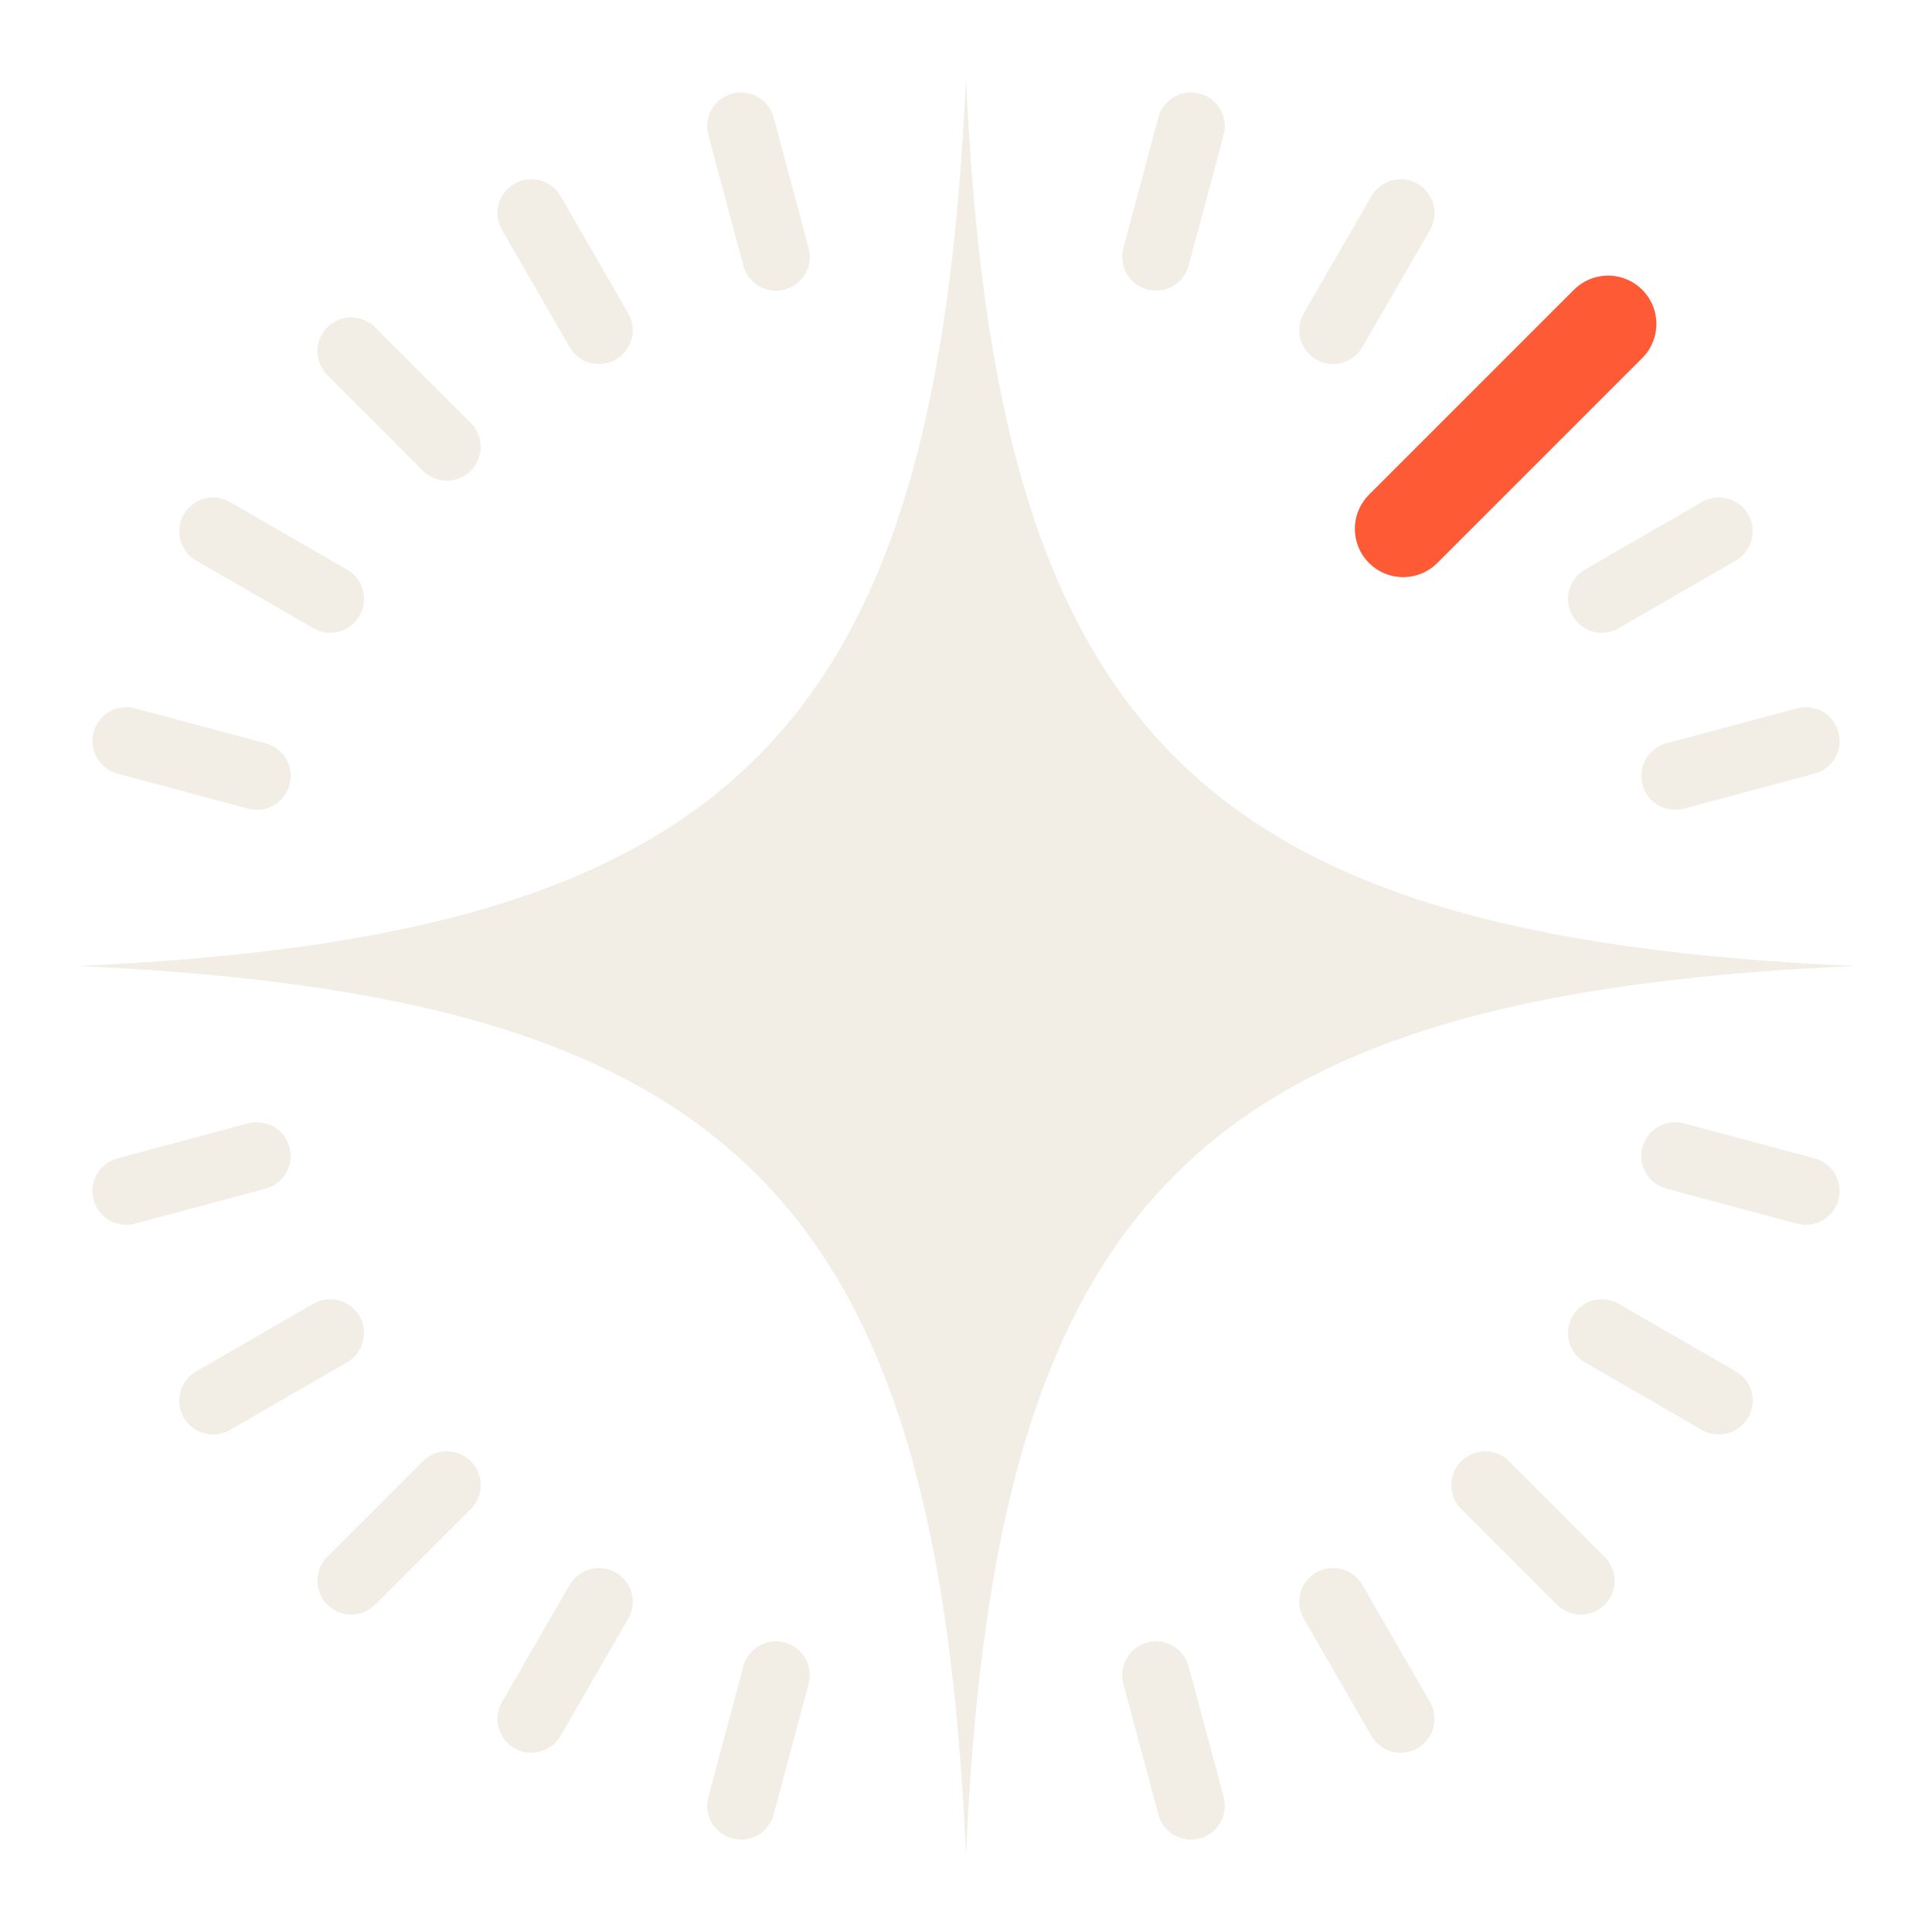
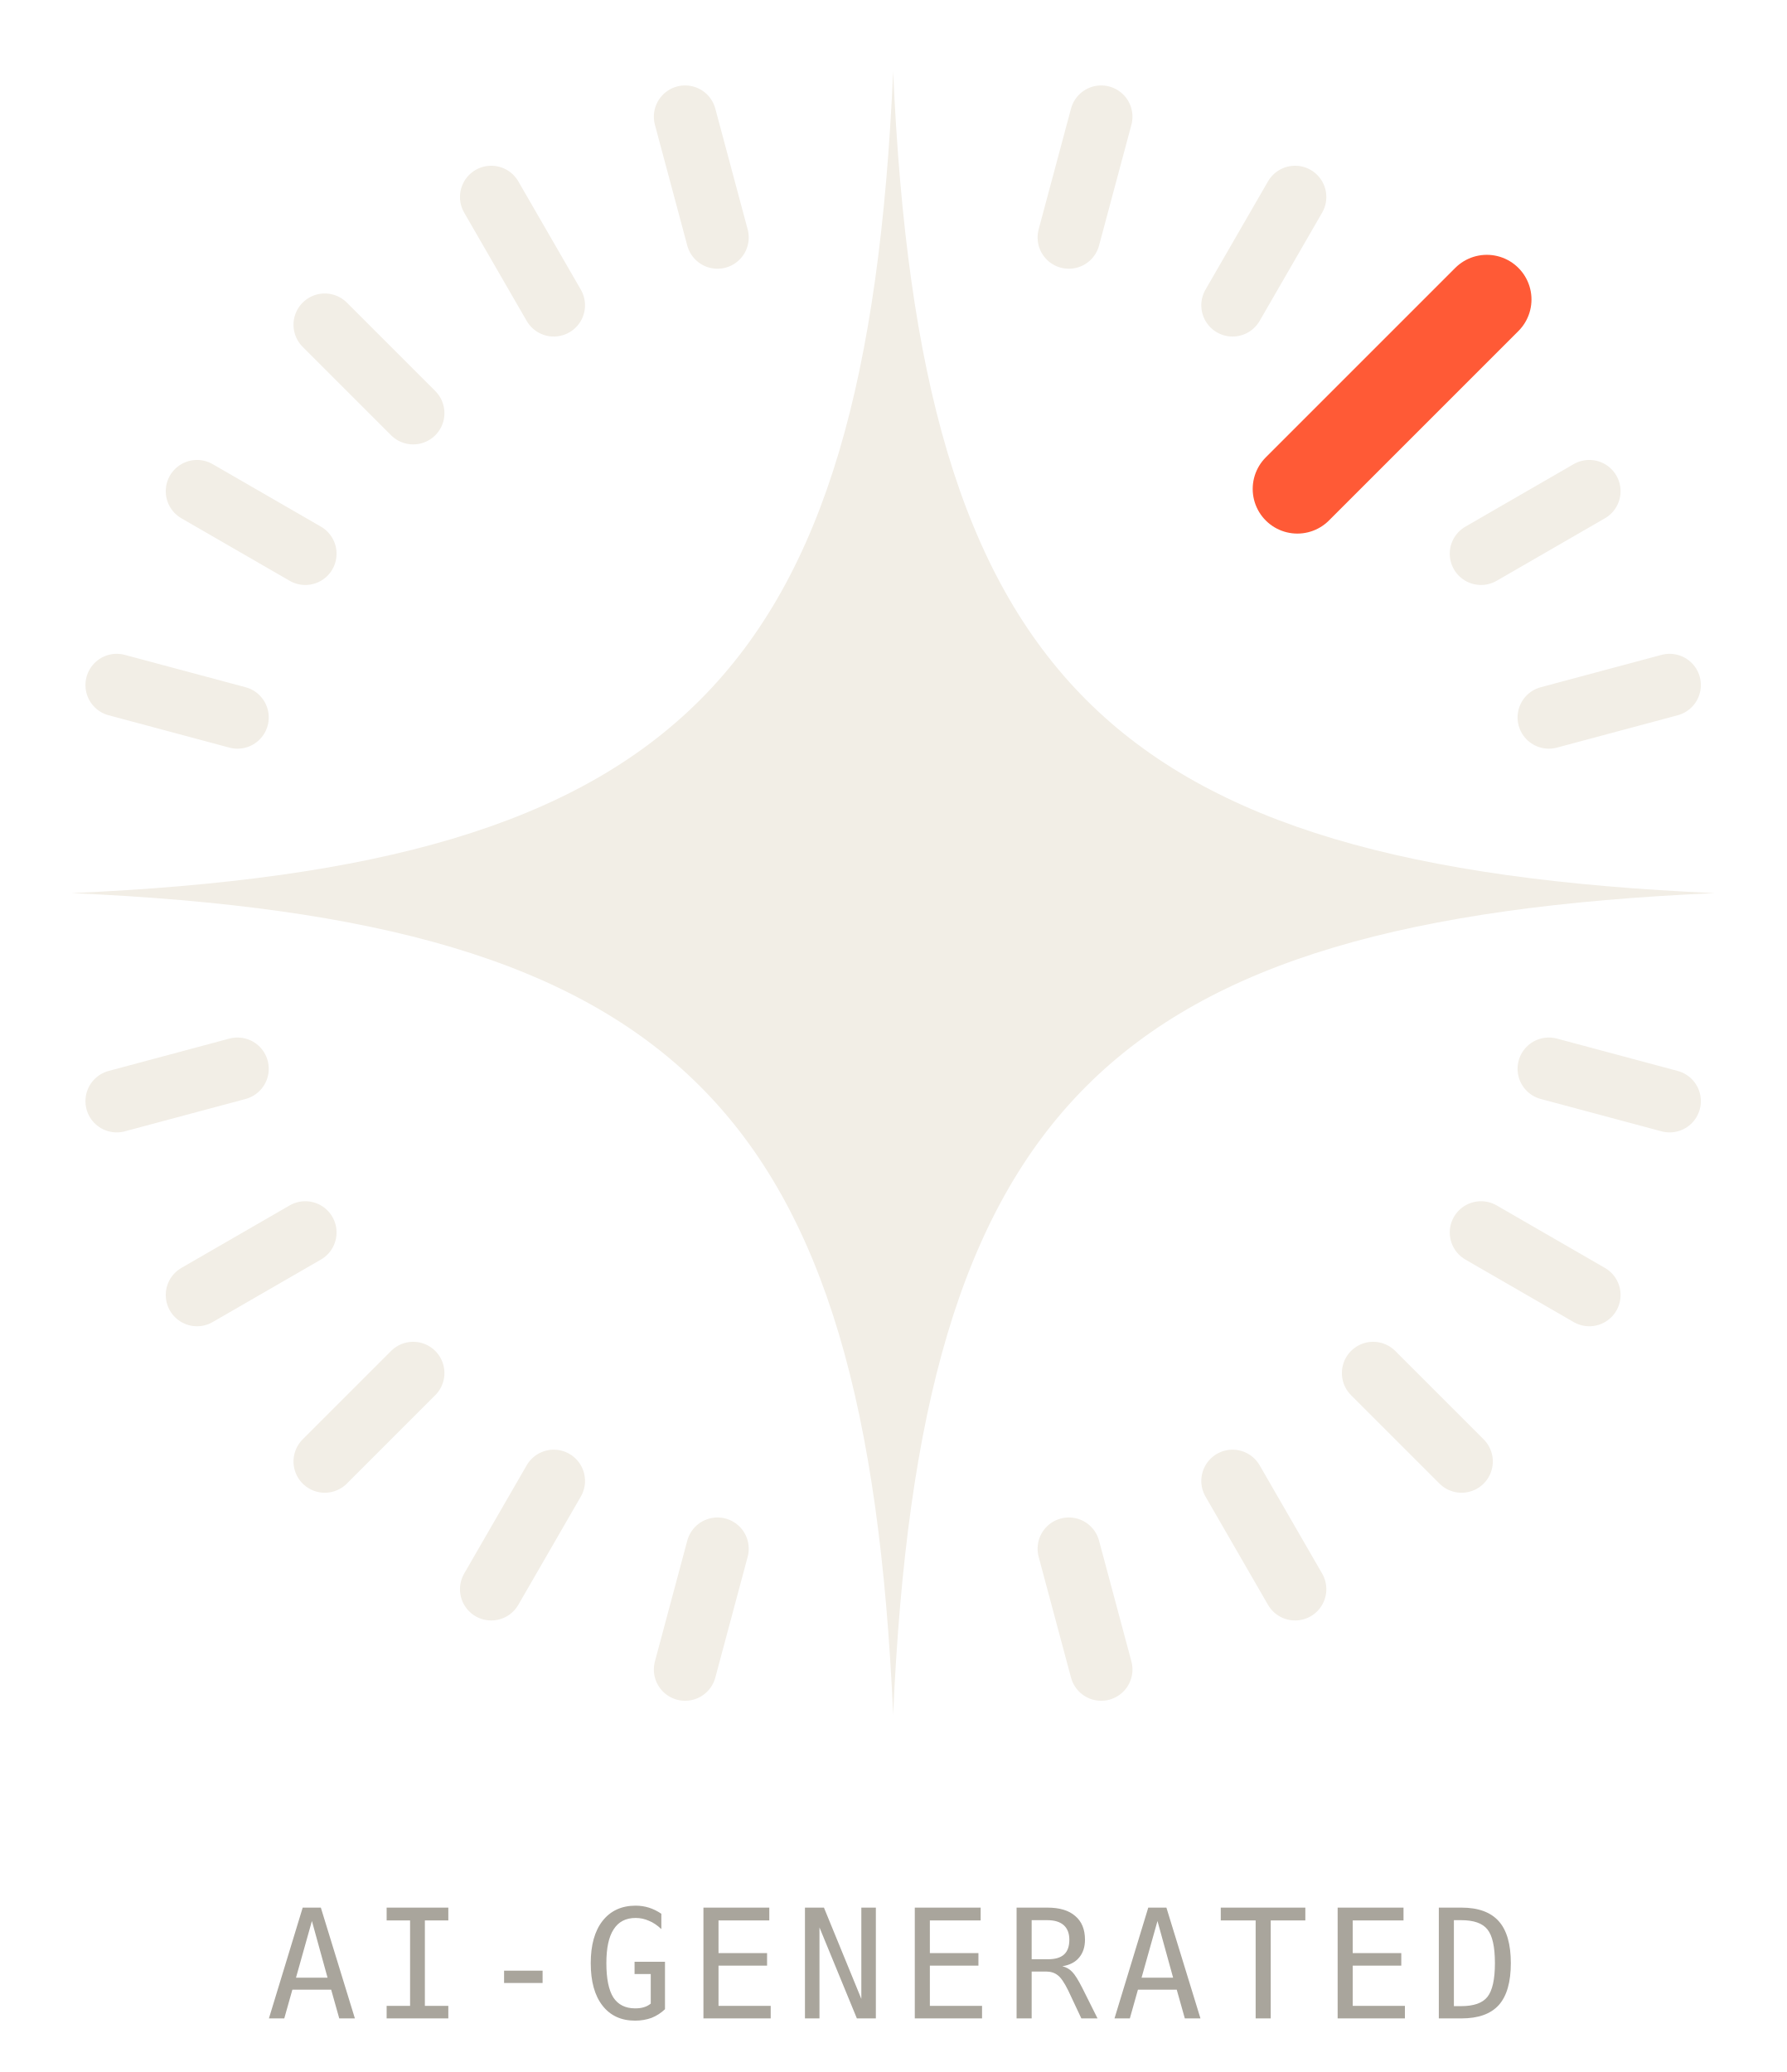
- <svg xmlns="http://www.w3.org/2000/svg" viewBox="0 0 100 100" role="img" aria-label="Sirius">
+ <svg xmlns="http://www.w3.org/2000/svg" viewBox="0 0 100 116" role="img" aria-label="Sirius logo (AI-generated)">
  <line x1="50" y1="5" x2="50" y2="12" stroke="#F2EEE6" stroke-width="3.5" stroke-linecap="round" transform="rotate(15 50 50)" />
  <line x1="50" y1="5" x2="50" y2="12" stroke="#F2EEE6" stroke-width="3.5" stroke-linecap="round" transform="rotate(30 50 50)" />
  <line x1="50" y1="3" x2="50" y2="18" stroke="#FF5A36" stroke-width="5" stroke-linecap="round" transform="rotate(45 50 50)" />
  <line x1="50" y1="5" x2="50" y2="12" stroke="#F2EEE6" stroke-width="3.5" stroke-linecap="round" transform="rotate(60 50 50)" />
  <line x1="50" y1="5" x2="50" y2="12" stroke="#F2EEE6" stroke-width="3.5" stroke-linecap="round" transform="rotate(75 50 50)" />
  <line x1="50" y1="5" x2="50" y2="12" stroke="#F2EEE6" stroke-width="3.5" stroke-linecap="round" transform="rotate(105 50 50)" />
  <line x1="50" y1="5" x2="50" y2="12" stroke="#F2EEE6" stroke-width="3.5" stroke-linecap="round" transform="rotate(120 50 50)" />
  <line x1="50" y1="5" x2="50" y2="12" stroke="#F2EEE6" stroke-width="3.5" stroke-linecap="round" transform="rotate(135 50 50)" />
  <line x1="50" y1="5" x2="50" y2="12" stroke="#F2EEE6" stroke-width="3.5" stroke-linecap="round" transform="rotate(150 50 50)" />
  <line x1="50" y1="5" x2="50" y2="12" stroke="#F2EEE6" stroke-width="3.5" stroke-linecap="round" transform="rotate(165 50 50)" />
  <line x1="50" y1="5" x2="50" y2="12" stroke="#F2EEE6" stroke-width="3.5" stroke-linecap="round" transform="rotate(195 50 50)" />
  <line x1="50" y1="5" x2="50" y2="12" stroke="#F2EEE6" stroke-width="3.5" stroke-linecap="round" transform="rotate(210 50 50)" />
  <line x1="50" y1="5" x2="50" y2="12" stroke="#F2EEE6" stroke-width="3.5" stroke-linecap="round" transform="rotate(225 50 50)" />
  <line x1="50" y1="5" x2="50" y2="12" stroke="#F2EEE6" stroke-width="3.5" stroke-linecap="round" transform="rotate(240 50 50)" />
  <line x1="50" y1="5" x2="50" y2="12" stroke="#F2EEE6" stroke-width="3.5" stroke-linecap="round" transform="rotate(255 50 50)" />
  <line x1="50" y1="5" x2="50" y2="12" stroke="#F2EEE6" stroke-width="3.5" stroke-linecap="round" transform="rotate(285 50 50)" />
  <line x1="50" y1="5" x2="50" y2="12" stroke="#F2EEE6" stroke-width="3.5" stroke-linecap="round" transform="rotate(300 50 50)" />
  <line x1="50" y1="5" x2="50" y2="12" stroke="#F2EEE6" stroke-width="3.5" stroke-linecap="round" transform="rotate(315 50 50)" />
  <line x1="50" y1="5" x2="50" y2="12" stroke="#F2EEE6" stroke-width="3.5" stroke-linecap="round" transform="rotate(330 50 50)" />
  <line x1="50" y1="5" x2="50" y2="12" stroke="#F2EEE6" stroke-width="3.5" stroke-linecap="round" transform="rotate(345 50 50)" />
  <path d="M50 4 C51.5 38 62 48.5 96 50 C62 51.5 51.5 62 50 96 C48.5 62 38 51.5 4 50 C38 48.5 48.5 38 50 4Z" fill="#F2EEE6" />
+   <text x="50" y="113" text-anchor="middle" font-family="IBM Plex Mono, DejaVu Sans Mono, monospace" font-size="8.5" letter-spacing="0.8" fill="#A9A59C">AI-GENERATED</text>
</svg>
